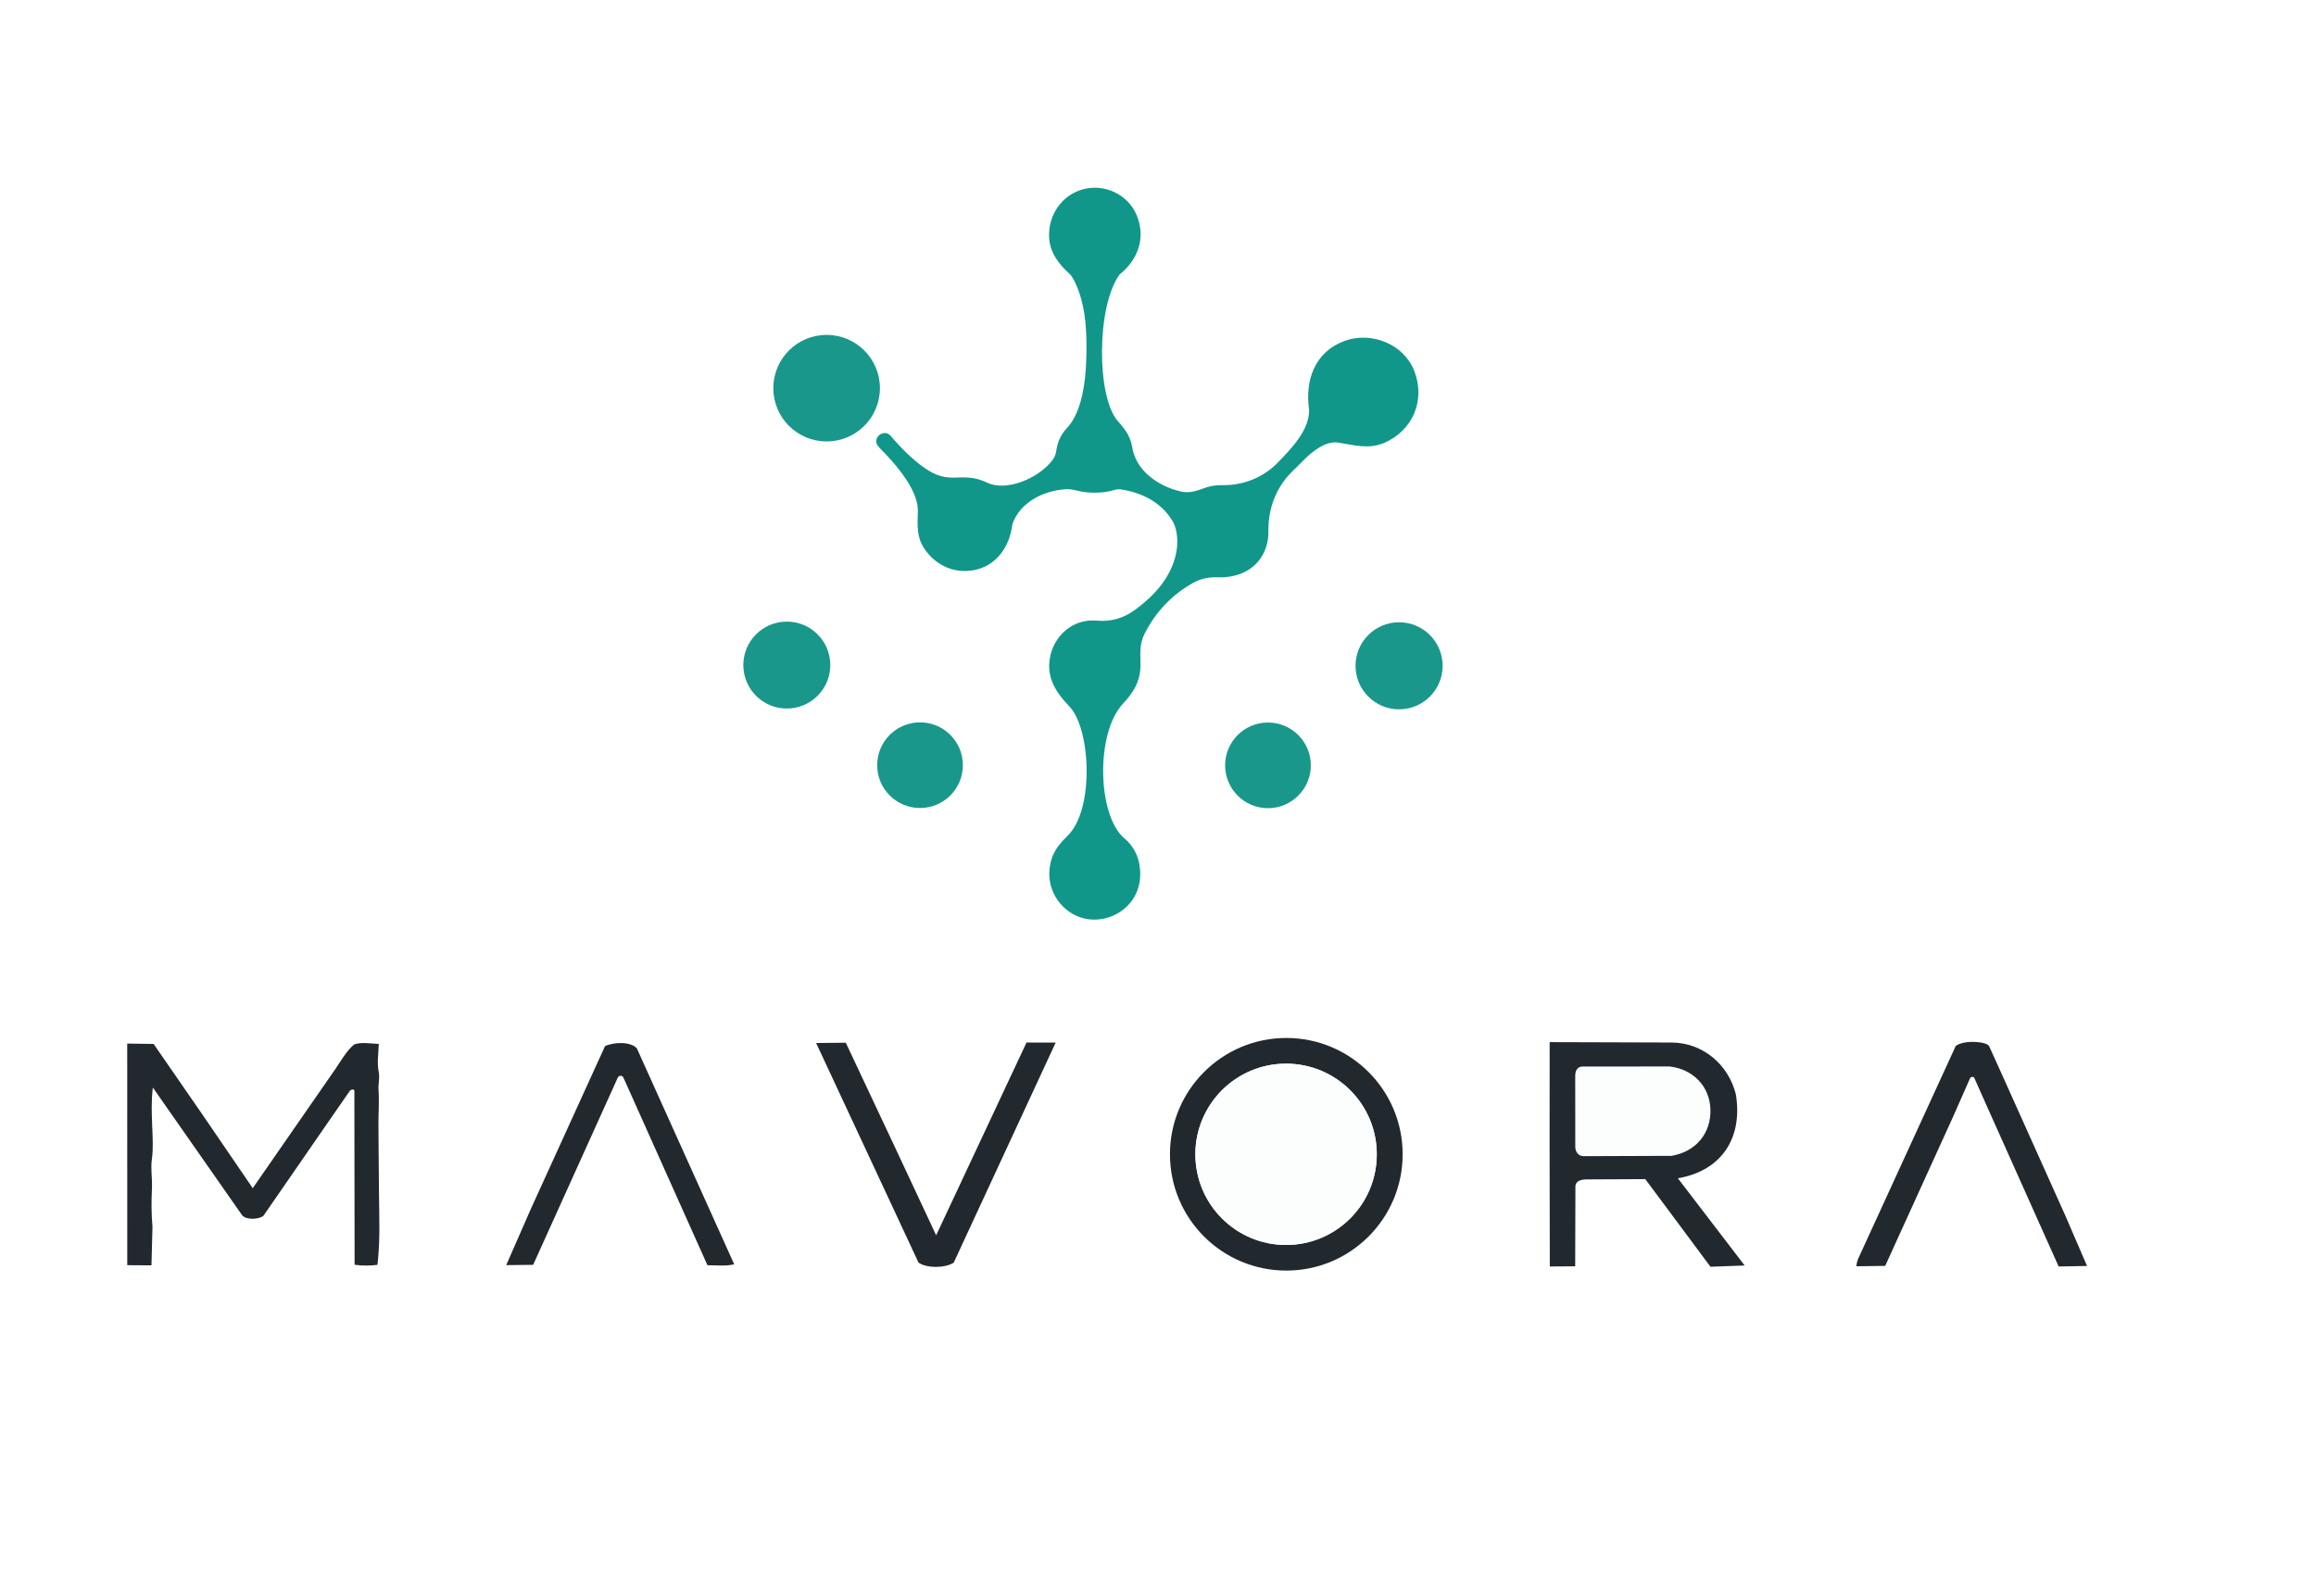
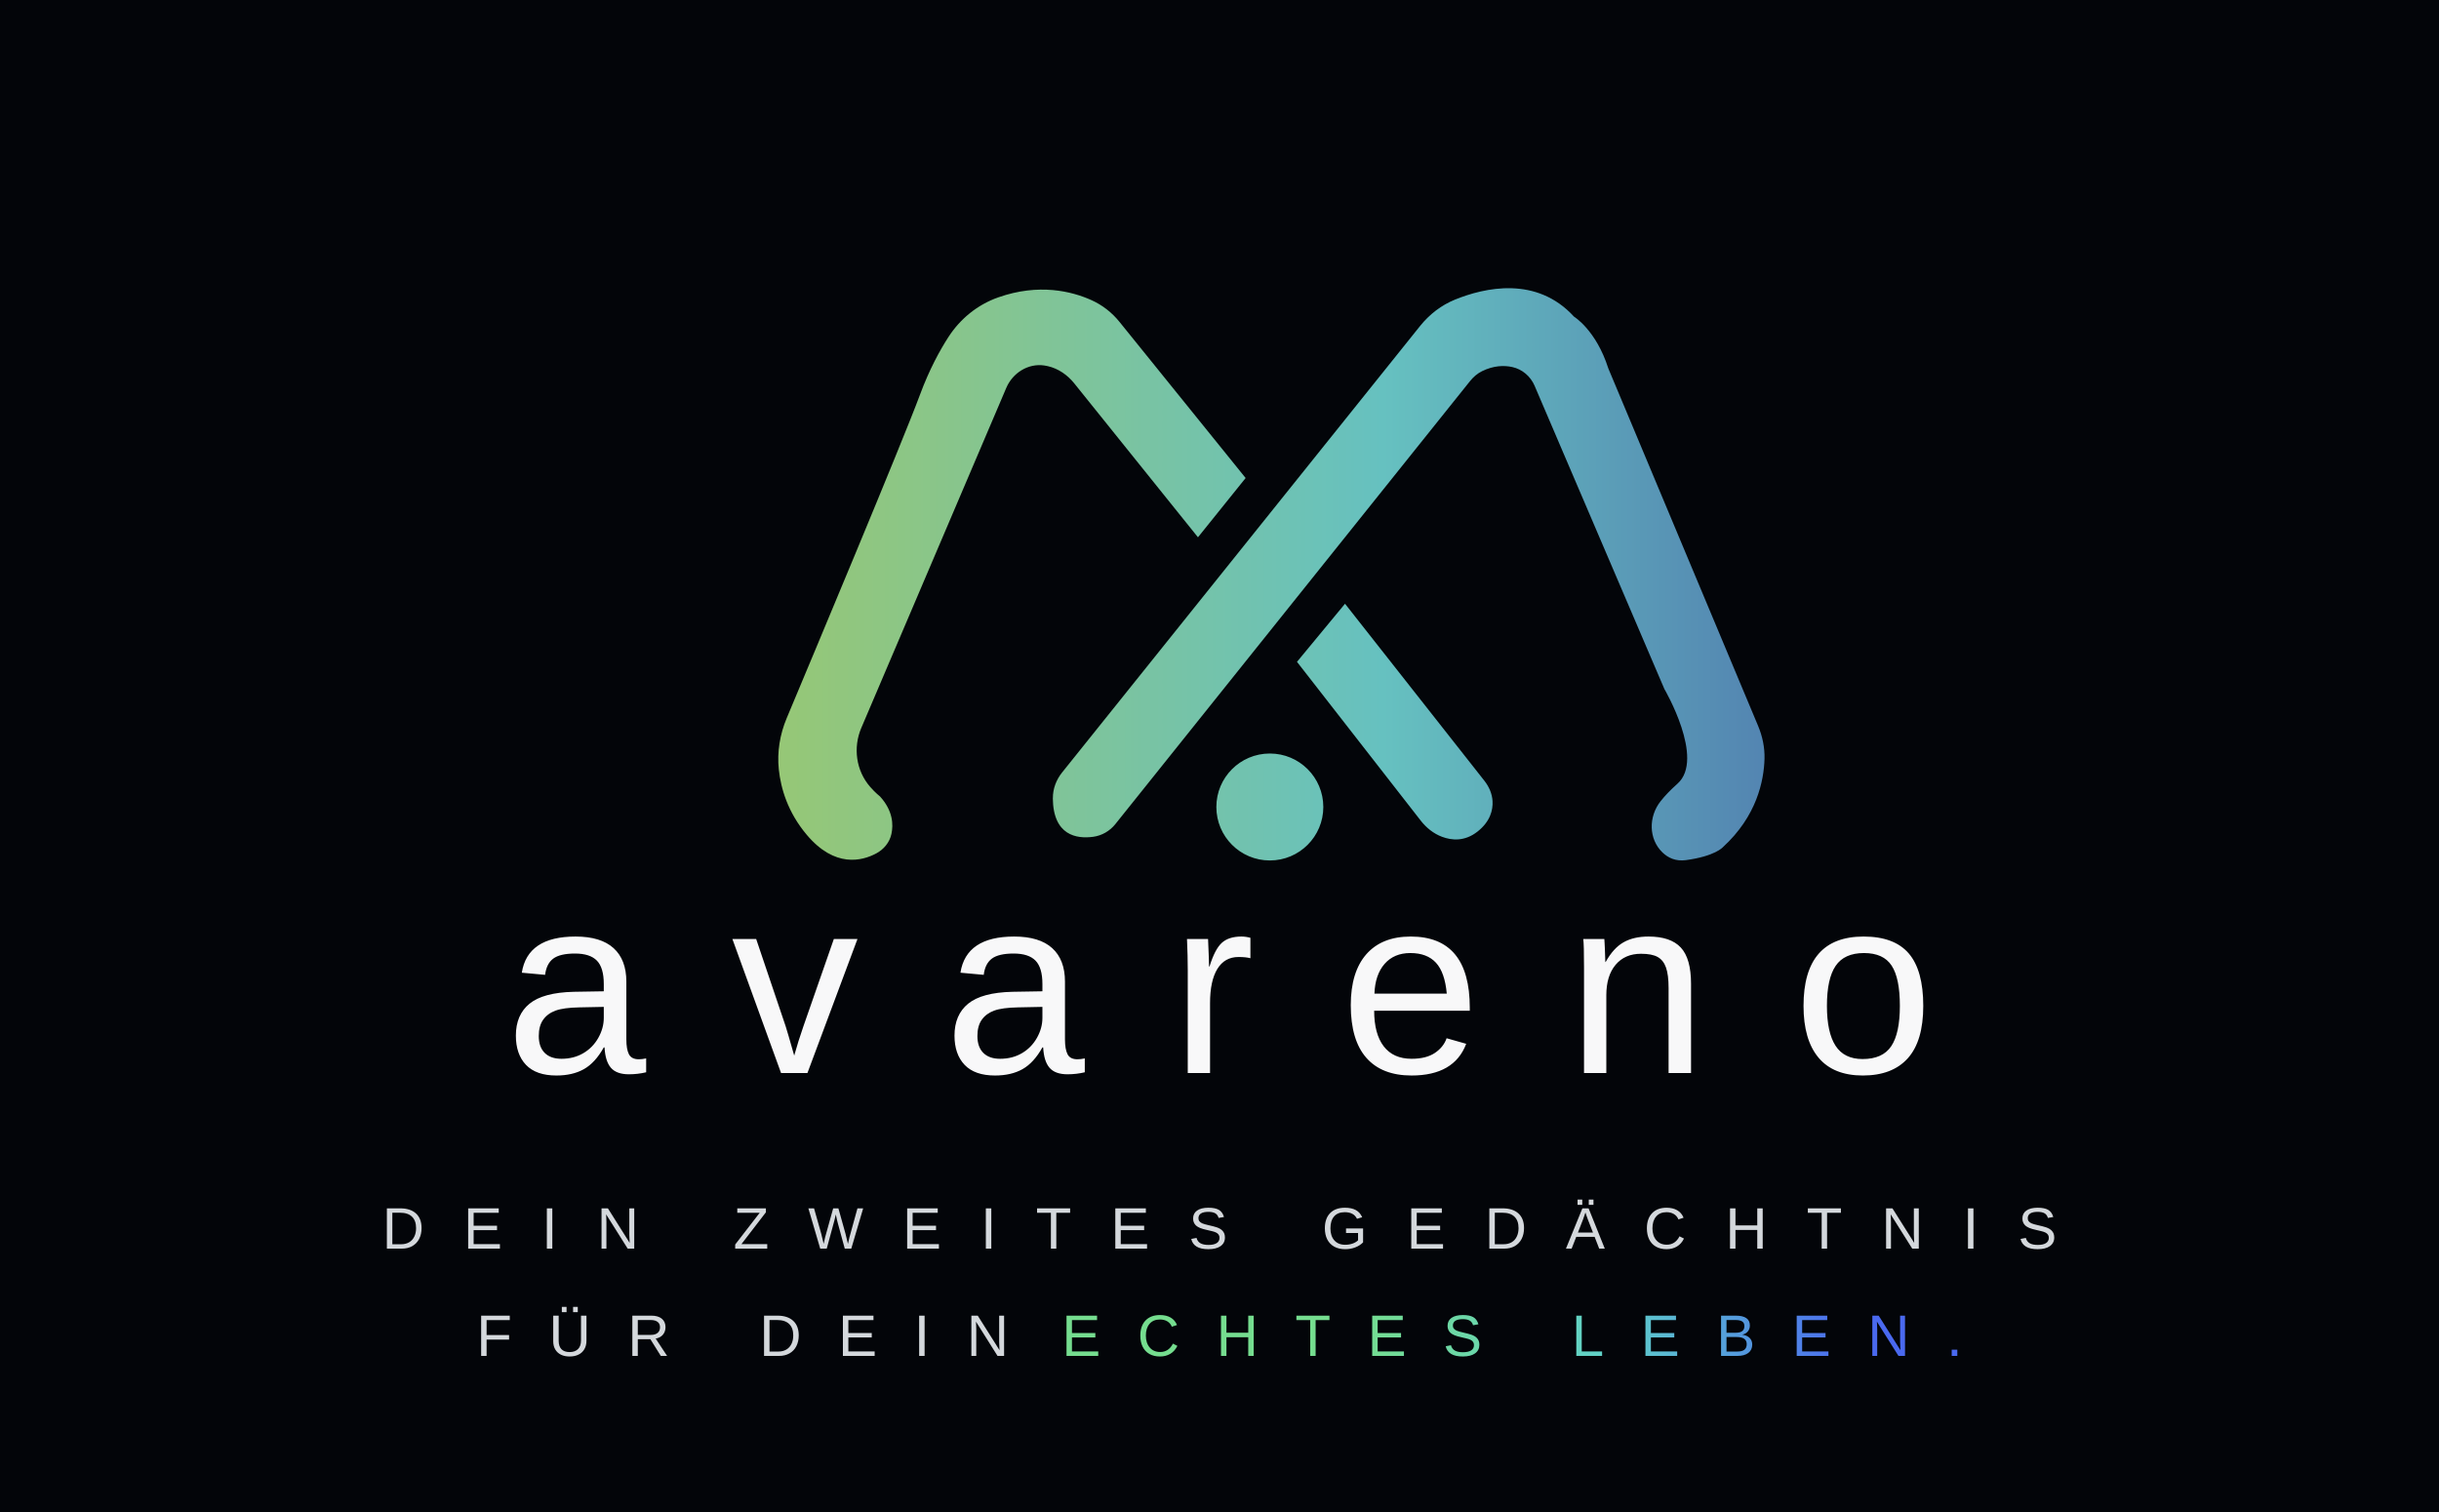
- <svg xmlns="http://www.w3.org/2000/svg" id="Ebene_1" data-name="Ebene 1" viewBox="0 0 1125.75 775.5">
+ <svg xmlns="http://www.w3.org/2000/svg" viewBox="0 0 1000 620" role="img" aria-labelledby="title desc">
  <defs>
-     <style>
-       .cls-1 {
-         fill: #109789;
-         stroke: #109789;
-         stroke-miterlimit: 10;
-       }
- 
-       .cls-2 {
-         fill: #21282e;
-       }
- 
-       .cls-3 {
-         fill: #fcfdfd;
-       }
- 
-       .cls-4 {
-         fill: #19978b;
-       }
-     </style>
+     <linearGradient id="avareno-mark-gradient" x1="36.69" y1="140.63" x2="488.33" y2="140.63" gradientUnits="userSpaceOnUse">
+       <stop offset="0" stop-color="#96c776" />
+       <stop offset=".49" stop-color="#66c1c0" />
+       <stop offset="1" stop-color="#475ea8" />
+     </linearGradient>
+     <linearGradient id="avareno-claim-gradient" x1="556" y1="562" x2="760" y2="562" gradientUnits="userSpaceOnUse">
+       <stop stop-color="#75dd8f" />
+       <stop offset=".52" stop-color="#5fd0ca" />
+       <stop offset="1" stop-color="#4a69ef" />
+     </linearGradient>
  </defs>
-   <g>
-     <path class="cls-1" d="M511.37,418.58c1.45-5.33,4.72-8.72,8.25-12.29,12.85-12.99,11.1-52.18.61-63.13-6.28-6.56-11.03-13.49-9.45-22.99,1.77-10.66,10.81-18.94,22.14-17.97,7.4.63,13.42-1.13,19.42-5.58,8.79-6.53,16.42-14.63,19.41-25.72,1.5-5.58,1.57-13.04-1.52-18.09-5.54-9.04-14.92-13.79-25.09-15.35-1.32-.2-2.67-.06-3.94.34-4.85,1.5-12,1.7-17.83.15-1.46-.39-3.87-.73-5.37-.63-11.32.76-22.44,6.54-26.26,16.99-.09.25-.15.51-.18.78-1.29,10.1-7.04,18.54-16.38,21.13-10.11,2.81-19.92-1.36-25.63-10.03-3.55-5.4-3.11-11.16-2.89-17.47.37-10.49-10.75-23.36-18.74-31.31-.32-.32-.61-.67-.87-1.04-2.45-3.55,2.83-7.4,5.59-4.09,4.83,5.79,10.39,11.24,15.9,15.21,13.59,9.81,18.14,1.44,31.28,7.67,9.37,4.44,25.3-2.05,32.24-11.28,1.05-1.39,1.65-3.05,1.89-4.78.56-4.03,2.16-7.67,4.94-10.56,8.62-9.06,9.8-27.47,9.72-40.7-.06-10.3-.93-20.18-5.09-29.67-.77-1.76-1.94-4.19-3.39-5.49-5.08-4.57-9.32-10.15-9.68-17.2-.56-10.89,6.23-20.4,16.29-23.03,10.17-2.65,21.25,2.49,25.35,12.46,4.39,10.66.56,20.95-7.88,27.87-.25.2-.47.43-.66.7-11.05,15.79-11.04,58.7-.95,71.12,2.31,2.85,6.21,6.39,7.23,12.83,1.85,11.67,12.71,19.37,24.1,22.01,4.12.95,7.84-.29,11.48-1.63s6.43-1.49,9.3-1.47c10.16.07,19.92-3.96,26.95-11.3,6.33-6.6,15.09-15.44,15.19-25.48,0-.18-.01-.37-.04-.55-2.03-13.96,2.66-27.6,16.96-32.82,12.46-4.55,28.09,1.2,33.22,14.35,5.44,13.96-.77,28.37-14.18,34.23-7.54,3.29-14.68,1.08-22.31-.12-6.19-.98-12.82,4.39-16.59,8.12l-6.23,6.17c-.36.36-.72.73-1.07,1.1-6.82,7.22-10.46,16.87-10.56,26.8l-.02,2.2c-.05,5.04-1.73,10-5.04,13.8-4.55,5.22-11.65,7.57-18.78,7.31-4.6-.17-8.58.57-12.41,2.71-10.38,5.79-18.49,14.28-23.85,24.93-5.87,11.67,3.77,18.86-10.38,33.85-13.78,14.59-12.67,55.1.59,66.22,3.39,2.84,5.85,6.73,6.86,10.97,2.23,9.41-.74,18.33-8.21,23.61-7.41,5.24-17.43,5.61-24.85.33s-11.24-14.44-8.58-24.19Z" />
-     <ellipse class="cls-4" cx="401.8" cy="188.7" rx="25.91" ry="25.9" />
-     <ellipse class="cls-4" cx="680.06" cy="323.67" rx="21.17" ry="21.16" />
-     <ellipse class="cls-4" cx="382.45" cy="323.31" rx="21.14" ry="21.13" />
-     <ellipse class="cls-4" cx="616.33" cy="372.06" rx="20.83" ry="20.82" />
-     <ellipse class="cls-4" cx="447.2" cy="371.98" rx="20.83" ry="20.82" />
+   <rect width="1000" height="620" fill="#030509" />
+   <g transform="translate(278 78) scale(1.12)">
+     <path fill="url(#avareno-mark-gradient)" d="M226.57,172.68l17.59-21.28,51.03,64.82c1.69,2.15,2.83,4.72,2.98,7.45.18,3.26-.82,7.45-5.5,11.14s-9.43,3.26-13.01,1.91c-3.11-1.17-5.75-3.31-7.79-5.93l-45.29-58.12ZM67.1,196.83l53.06-124.46c2.34-5.49,8.02-9.08,13.93-8.2.41.06.83.14,1.26.24,3.85.87,7.21,3.22,9.69,6.3l45.29,56.36,17.45-21.7-46.18-57.17c-2.75-3.41-6.24-6.15-10.24-7.95-7.17-3.23-19.23-6.29-34.2-1-7.5,2.65-13.84,7.79-18.16,14.47-3.19,4.93-6.99,11.89-10.38,21.01-6.62,17.84-39.94,97.33-48.86,118.59-2.49,5.94-3.55,12.38-2.87,18.78.74,6.94,3.28,15.66,10.24,23.91,10.25,12.16,20.2,9.59,25.41,6.81,2.78-1.48,4.9-4.03,5.57-7.11.76-3.48.56-8.55-4.17-13.75,0,0-1.67-1.29-3.62-3.53-5.17-5.93-6.31-14.38-3.22-21.61ZM137.2,222.58c.12,13.72,8.76,14.95,14.73,14.15,3.23-.43,6.14-2.12,8.17-4.67,17.37-21.69,115.86-144.73,129.8-162.14,1.21-1.51,2.68-2.81,4.43-3.67,4.29-2.1,8.08-2.16,11.03-1.52,3.69.8,6.72,3.41,8.21,6.88l47.5,111s15.02,25.62,4.79,34.68c-2.7,2.39-4.71,4.55-6.2,6.45-4.41,5.6-4.41,13.77.72,18.72,2.04,1.96,4.82,3.31,8.56,2.81,10.69-1.44,13.53-4.72,13.53-4.72,12.44-11.37,15.04-24.34,15.26-32.4.11-4.13-.75-8.23-2.35-12.04l-54.83-130.88c-4.47-14.04-12.55-18.94-12.55-18.94-13.72-15.02-32.75-10.63-43.54-6.26-5.04,2.04-9.41,5.43-12.81,9.67l-131.04,163.45c-2.15,2.68-3.42,5.99-3.39,9.42ZM216.64,206.23c-10.81,0-19.58,8.76-19.58,19.58s8.76,19.58,19.58,19.58,19.58-8.76,19.58-19.58-8.76-19.58-19.58-19.58Z" />
  </g>
-   <path class="cls-3" d="M812.51,561.89l-42.73.15c-2.57,0-4.07-2.13-4.07-4.58l-.02-34.51c0-2.09.81-4.48,3.5-4.48l42.34-.03c11.44,1.26,19.61,9.69,19.88,20.98.28,11.52-7.01,20.43-18.89,22.46Z" />
-   <g>
-     <path class="cls-2" d="M681.79,561.13c0,31.22-25.32,56.54-56.55,56.54s-56.55-25.31-56.55-56.54,25.32-56.54,56.55-56.54,56.55,25.31,56.55,56.54ZM669.22,561.15c0-24.34-19.74-44.07-44.09-44.07s-44.09,19.73-44.09,44.07,19.74,44.07,44.09,44.07,44.09-19.73,44.09-44.07Z" />
-     <ellipse class="cls-3" cx="625.13" cy="561.15" rx="44.09" ry="44.07" />
-   </g>
-   <g>
-     <path class="cls-2" d="M172.26,530.33c0-1.1-1.77-.7-2.25,0l-14.71,21.25-27.24,39.43c-2.29,1.93-8.73,2.11-10.47-.38l-43.29-61.93c-1.59,12.25.86,25.59-.44,34.44-.72,4.88.22,9.65,0,14.44-.3,6.37-.31,12.42.25,18.81l-.48,18.73-11.77-.07-.02-107.73,12.83.17,24.21,35.04,23.97,35.08,40.14-57.89c2.91-4.2,5.3-8.72,9.11-11.95,3.42-1.34,8.26-.38,12.03-.3-.2,4.84-.92,9.15-.03,13.71.57,2.94-.31,5.77-.11,8.6.41,5.86-.09,11.34-.04,17.23l.11,15.36.15,17.33c.1,11.8.67,23.32-.75,35.18-3.71.45-7.16.5-11.1-.05l-.11-84.48Z" />
-     <path class="cls-2" d="M303.58,525.07c-.71-1.58-.86-2.07-1.91-2.09-.97-.03-1.23.54-1.74,1.67l-40.78,90.23-13.09.14,12.01-27.41,36.03-79.08c4.76-2.09,12.6-2.14,15.47,1.12l47.31,104.98c-4.49,1-8.42.42-13.01.43l-40.29-89.98Z" />
-     <path class="cls-2" d="M498.96,506.81l14.18.02-49.56,106.99c-4.22,2.74-13.32,2.77-17.13-.07l-49.75-106.71,14.42-.14,23.69,50.36,20.23,43.26,43.92-93.71Z" />
-   </g>
-   <g>
-     <path class="cls-2" d="M831.41,615.8l-31.67-42.59-28.36.14c-2.3.01-5.6.39-5.61,3.61l-.11,38.63-12.34.09-.1-59.46.03-49.6,59.16.18c15.33.05,27.74,10.74,31.35,25.19,3.49,21.35-7.07,37.21-28.19,40.81l32.46,42.4-16.61.6ZM812.51,561.89c11.88-2.03,19.17-10.94,18.89-22.46-.27-11.29-8.44-19.72-19.88-20.98l-42.34.03c-2.7,0-3.5,2.4-3.5,4.48l.02,34.51c0,2.44,1.5,4.59,4.07,4.58l42.73-.15Z" />
-     <path class="cls-2" d="M965.22,536.51l-5.52-12.41c-.37-.84-1.74-.76-2.09.04l-8.34,18.9-32.92,72.34-14,.2c.21-2.73,1.05-4.07,2.01-6.17l46.27-100.93c3.94-3.06,15.17-2.25,16.26.14l7.06,15.61,30.09,67.03,10.42,24.17-13.81.24-35.43-79.16Z" />
-   </g>
+   <text x="500" y="440" text-anchor="middle" fill="#f8f8f9" font-family="Helvetica Neue, Arial, sans-serif" font-size="104" font-weight="300" letter-spacing="35">avareno</text>
+   <text x="500" y="512" text-anchor="middle" fill="#d4d8dc" font-family="Helvetica Neue, Arial, sans-serif" font-size="24" font-weight="400" letter-spacing="16">DEIN ZWEITES GEDÄCHTNIS</text>
+   <text x="500" y="556" text-anchor="middle" fill="#d4d8dc" font-family="Helvetica Neue, Arial, sans-serif" font-size="24" font-weight="400" letter-spacing="15">FÜR DEIN <tspan fill="url(#avareno-claim-gradient)">ECHTES LEBEN.</tspan>
+   </text>
</svg>
